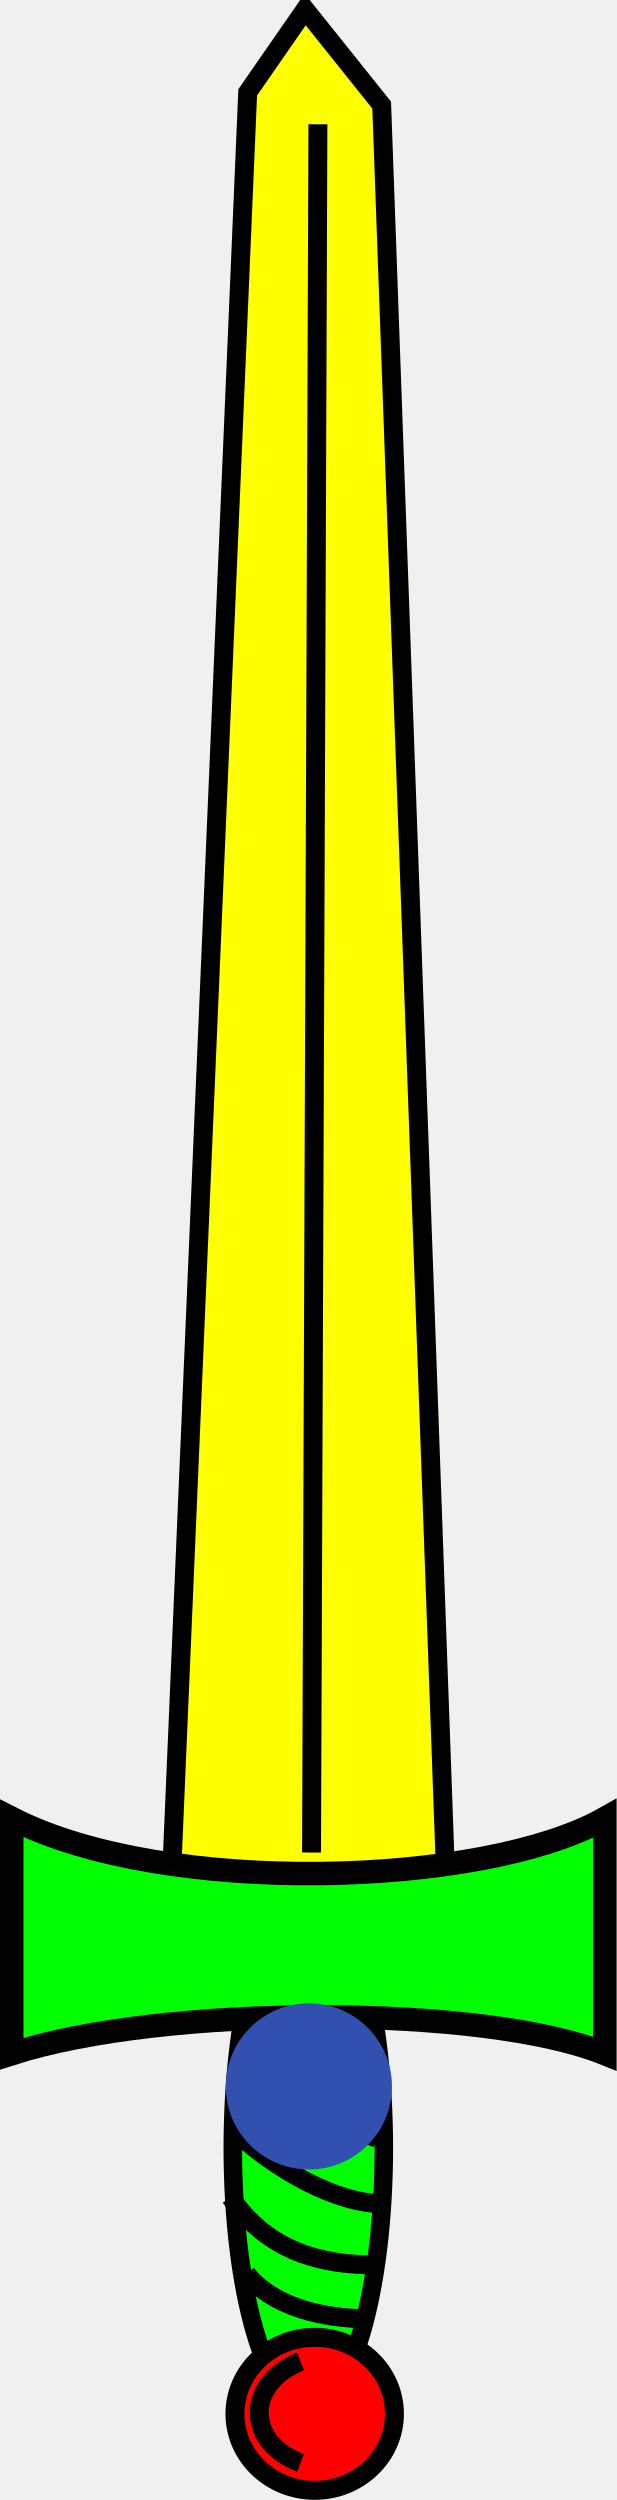
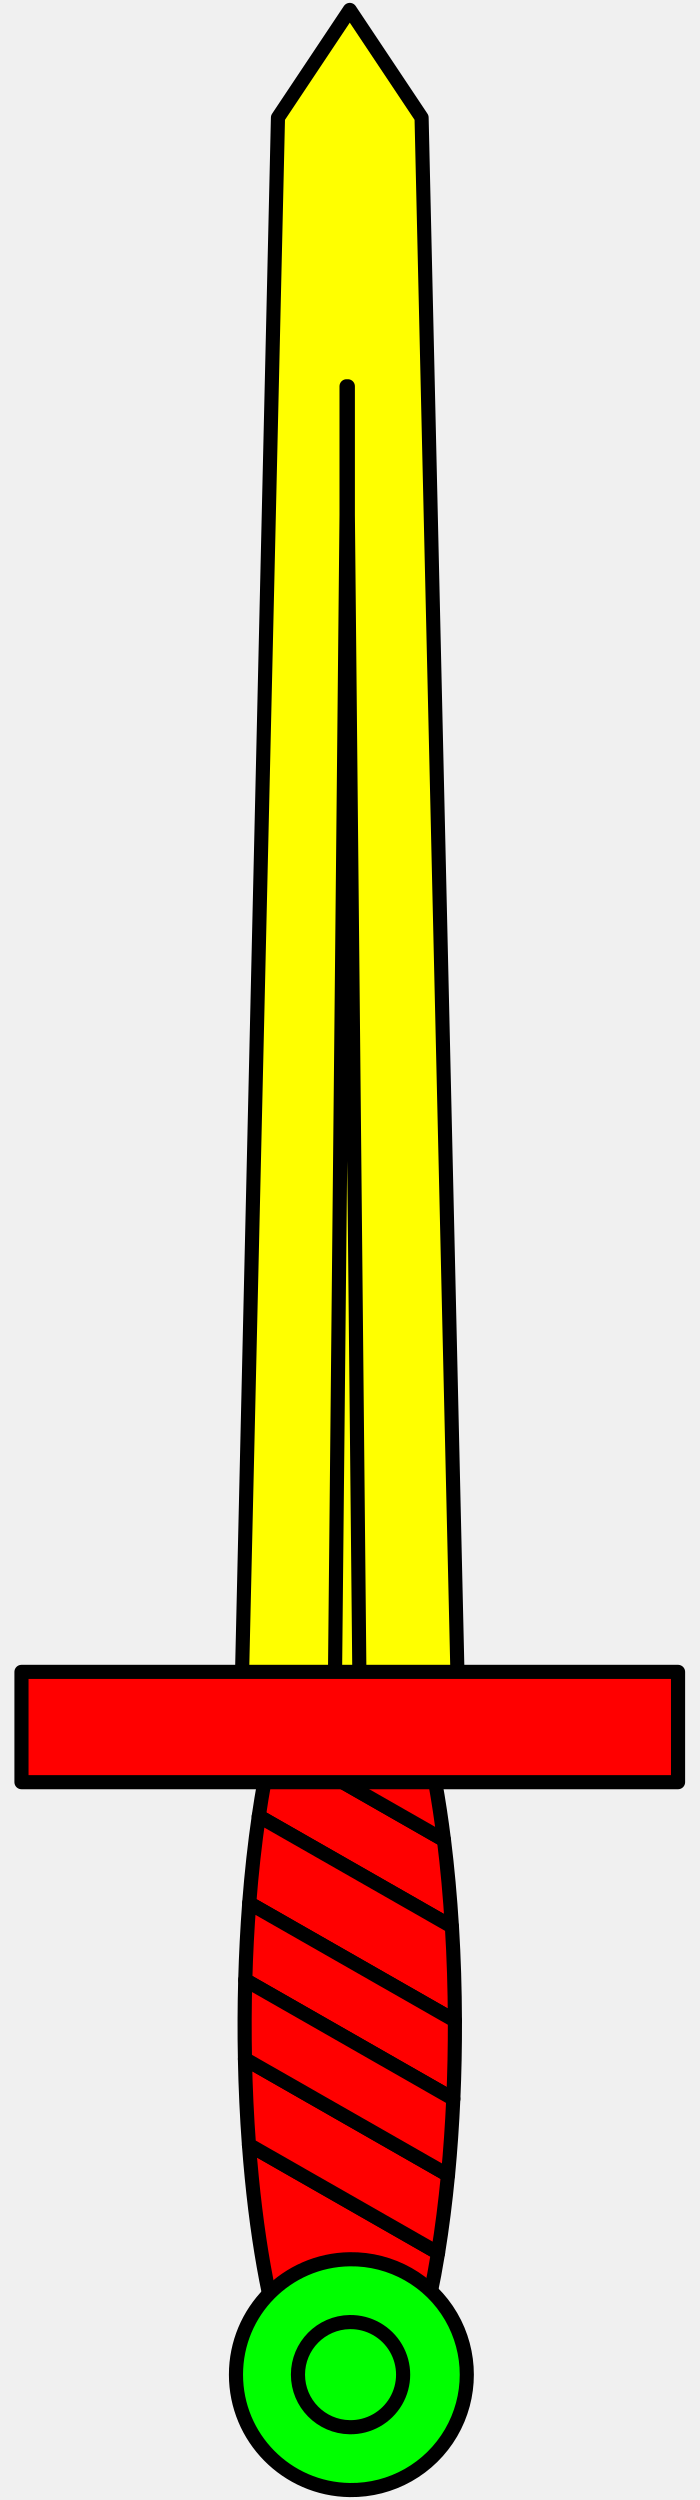
- <svg xmlns="http://www.w3.org/2000/svg" version="1.1" id="svg2" height="395.949" width="97.663">
-   <g id="layer1" />
-   <g id="blade">
-     <path style="fill:#ffff00;stroke:#000000;stroke-width:3" d="m 27.11,298.5 43.44,-2 L 60.45,16.65 48.33,1.5 39.23,14.63 Z" id="path2994" />
-     <path style="fill:#ffff00;fill-opacity:1;stroke:#000000;stroke-width:3;stroke-miterlimit:4;stroke-dasharray:none;stroke-opacity:1" d="M 50.35,19.68 49.34,293.4" id="path2996" />
+ <svg xmlns="http://www.w3.org/2000/svg" version="1.1" viewBox="101.25 61.594 99 353.812" width="99" height="353.812" id="svg10040">
+   <defs id="defs9947" />
+   <g id="Sword_(3)" stroke="none" fill="none" stroke-opacity="1" stroke-dasharray="none" fill-opacity="1">
+     <g id="Sword_(3)_Layer_2" clip-path="none">
+       <g id="blade">
+         <g id="g10528" style="fill:#ffff00">
+           <g id="Graphic_6" style="fill:#ffff00">
+             <path d="M 150.752 63 L 140.589 78.242 L 135.504 298.571 L 150.752 298.571 L 165.994 298.571 L 160.915 78.242 Z" fill="#FFFFFF" id="path10018" style="fill:#ffff00" />
+             <path d="M 150.752 63 L 140.589 78.242 L 135.504 298.571 L 150.752 298.571 L 165.994 298.571 L 160.915 78.242 Z" stroke="black" stroke-linecap="round" stroke-linejoin="round" stroke-width="2" id="path10020" style="fill:#ffff00" />
+             <g id="Graphic_5">
+               <path d="M 150.477 134.486 L 150.477 116.263 L 150.387 125.374 L 150.296 116.263 L 150.296 134.486 L 148.664 298.481 L 150.296 298.565 L 150.387 298.565 L 150.477 298.571 L 152.11 298.481 Z" fill="#FFFFFF" id="path10025" />
+               <path d="M 150.477 134.486 L 150.477 116.263 L 150.387 125.374 L 150.296 116.263 L 150.296 134.486 L 148.664 298.481 L 150.296 298.565 L 150.387 298.565 L 150.477 298.571 L 152.11 298.481 Z" stroke="black" stroke-linecap="round" stroke-linejoin="round" stroke-width="2" id="path10027" />
+             </g>
+           </g>
+         </g>
+         <g id="hilt">
+           <g id="Graphic_15" style="fill:#ff0000">
+             <path d="M 138.665 313.769 C 138.38 315.341 138.116 316.967 137.871 318.641 L 165.206 334.264 C 164.946 330.025 164.57 325.913 164.083 322.003 L 149.674 313.769 Z" fill="#FFFFFF" id="path9955" style="fill:#ff0000" />
+             <path d="M 138.665 313.769 C 138.38 315.341 138.116 316.967 137.871 318.641 L 165.206 334.264 C 164.946 330.025 164.57 325.913 164.083 322.003 L 149.674 313.769 Z" stroke="black" stroke-linecap="round" stroke-linejoin="round" stroke-width="2" id="path9957" style="fill:#ff0000" />
+           </g>
+           <g id="Graphic_14" style="fill:#ff0000">
+             <path d="M 149.67 313.771 L 164.08 322.005 C 163.722 319.131 163.305 316.377 162.834 313.771 Z" fill="#FFFFFF" id="path9962" style="fill:#ff0000" />
+             <path d="M 149.67 313.771 L 164.08 322.005 C 163.722 319.131 163.305 316.377 162.834 313.771 Z" stroke="black" stroke-linecap="round" stroke-linejoin="round" stroke-width="2" id="path9964" style="fill:#ff0000" />
+           </g>
+           <g id="Graphic_13" style="fill:#ff0000">
+             <path d="M 165.629 347.573 C 165.617 343.087 165.476 338.62 165.21 334.261 L 137.875 318.644 C 137.308 322.524 136.853 326.649 136.52 330.937 Z" fill="#FFFFFF" id="path9969" style="fill:#ff0000" />
+             <path d="M 165.629 347.573 C 165.617 343.087 165.476 338.62 165.21 334.261 L 137.875 318.644 C 137.308 322.524 136.853 326.649 136.52 330.937 Z" stroke="black" stroke-linecap="round" stroke-linejoin="round" stroke-width="2" id="path9971" style="fill:#ff0000" />
+           </g>
+           <g id="Graphic_12" style="fill:#ff0000">
+             <path d="M 165.405 358.643 C 165.567 354.988 165.643 351.281 165.631 347.57 L 136.521 330.941 C 136.249 334.489 136.061 338.132 135.96 341.82 Z" fill="#FFFFFF" id="path9976" style="fill:#ff0000" />
+             <path d="M 165.405 358.643 C 165.567 354.988 165.643 351.281 165.631 347.57 L 136.521 330.941 C 136.249 334.489 136.061 338.132 135.96 341.82 Z" stroke="black" stroke-linecap="round" stroke-linejoin="round" stroke-width="2" id="path9978" style="fill:#ff0000" />
+           </g>
+           <g id="Graphic_11" style="fill:#ff0000">
+             <path d="M 163.244 380.433 L 136.484 365.14 C 138.359 390.248 144.163 407.466 150.751 407.465 C 155.799 407.461 160.503 397.284 163.244 380.433 Z" fill="#FFFFFF" id="path9983" style="fill:#ff0000" />
+             <path d="M 163.244 380.433 L 136.484 365.14 C 138.359 390.248 144.163 407.466 150.751 407.465 C 155.799 407.461 160.503 397.284 163.244 380.433 Z" stroke="black" stroke-linecap="round" stroke-linejoin="round" stroke-width="2" id="path9985" style="fill:#ff0000" />
+           </g>
+           <g id="Graphic_10" style="fill:#ff0000">
+             <path d="M 136.483 365.141 L 163.244 380.434 C 163.808 376.965 164.279 373.271 164.65 369.412 L 135.915 352.996 C 135.998 357.112 136.188 361.182 136.483 365.141 Z" fill="#FFFFFF" id="path9990" style="fill:#ff0000" />
+             <path d="M 136.483 365.141 L 163.244 380.434 C 163.808 376.965 164.279 373.271 164.65 369.412 L 135.915 352.996 C 135.998 357.112 136.188 361.182 136.483 365.141 Z" stroke="black" stroke-linecap="round" stroke-linejoin="round" stroke-width="2" id="path9992" style="fill:#ff0000" />
+           </g>
+           <g id="Graphic_9" style="fill:#ff0000">
+             <path d="M 135.918 352.992 L 164.653 369.414 C 164.987 365.926 165.238 362.32 165.401 358.644 L 135.957 341.815 C 135.855 345.527 135.842 349.27 135.918 352.992 Z" fill="#FFFFFF" id="path9997" style="fill:#ff0000" />
+             <path d="M 135.918 352.992 L 164.653 369.414 C 164.987 365.926 165.238 362.32 165.401 358.644 L 135.957 341.815 C 135.855 345.527 135.842 349.27 135.918 352.992 Z" stroke="black" stroke-linecap="round" stroke-linejoin="round" stroke-width="2" id="path9999" style="fill:#ff0000" />
+           </g>
+           <g id="Graphic_4" style="fill:#ff0000">
+             <rect x="104.289" y="298.208" width="92.922" height="15.608" fill="#FFFFFF" id="rect10032" style="fill:#ff0000" />
+             <rect x="104.289" y="298.208" width="92.922" height="15.608" stroke="black" stroke-linecap="round" stroke-linejoin="round" stroke-width="2" id="rect10034" style="fill:#ff0000" />
+           </g>
+         </g>
+         <g id="pomell">
+           <g id="Graphic_8" style="fill:#00ff00">
+             <path d="M 150.75 413.998 C 141.819 413.873 134.646 406.598 134.646 397.666 C 134.646 388.734 141.819 381.459 150.75 381.334 C 156.64 381.251 162.118 384.346 165.087 389.433 C 168.056 394.52 168.056 400.812 165.087 405.899 C 162.118 410.986 156.64 414.081 150.75 413.998 Z" fill="#FFFFFF" id="path10004" style="fill:#00ff00" />
+             <path d="M 150.75 413.998 C 141.819 413.873 134.646 406.598 134.646 397.666 C 134.646 388.734 141.819 381.459 150.75 381.334 C 156.64 381.251 162.118 384.346 165.087 389.433 C 168.056 394.52 168.056 400.812 165.087 405.899 C 162.118 410.986 156.64 414.081 150.75 413.998 Z" stroke="black" stroke-linecap="round" stroke-linejoin="round" stroke-width="2" id="path10006" style="fill:#00ff00" />
+           </g>
+           <g id="Graphic_7" style="fill:#00ff00">
+             <path d="M 150.749 405.105 C 146.684 405.044 143.42 401.731 143.42 397.665 C 143.42 393.599 146.684 390.286 150.749 390.225 C 153.434 390.185 155.932 391.594 157.286 393.912 C 158.641 396.231 158.641 399.099 157.286 401.418 C 155.932 403.736 153.434 405.146 150.749 405.105 Z" fill="#FFFFFF" id="path10011" style="fill:#00ff00" />
+             <path d="M 150.749 405.105 C 146.684 405.044 143.42 401.731 143.42 397.665 C 143.42 393.599 146.684 390.286 150.749 390.225 C 153.434 390.185 155.932 391.594 157.286 393.912 C 158.641 396.231 158.641 399.099 157.286 401.418 C 155.932 403.736 153.434 405.146 150.749 405.105 Z" stroke="black" stroke-linecap="round" stroke-linejoin="round" stroke-width="2" id="path10013" style="fill:#00ff00" />
+           </g>
+         </g>
+       </g>
+     </g>
  </g>
-   <g id="hilt">
-     <path style="fill:#00ff00;fill-opacity:1;stroke:#000000;stroke-width:2.934;stroke-miterlimit:4;stroke-opacity:1" d="m60.79,340.2   c0,22.71 -5.354,41.13 -11.96,41.13 -6.604,0 -11.96,-18.41 -11.96,-41.13 0,-22.71 5.354,-41.13 11.96,-41.13 6.604,0 11.96,18.41 11.96,41.13   z " id="path3001" />
-     <path style="fill:#00ff00;fill-opacity:1;stroke:#000000;stroke-width:3.718;stroke-miterlimit:4;stroke-opacity:1" d="m1.859,288   c24.24,12.42 74.75,10.86 93.94,0   l0,37.25   c-19.19,-7.759 -69.7,-7.759 -93.94,0   z " id="rect2998" />
-     <path style="fill:#00ff00;fill-opacity:1;stroke:#000000;stroke-width:3;stroke-miterlimit:4;stroke-opacity:1;stroke-dasharray:none" d="M38.67,324   C43.78,333.2 51.42,335.1 59.74,338.7   " id="path3007" />
-     <path style="fill:#00ff00;fill-opacity:1;stroke:#000000;stroke-width:3;stroke-miterlimit:4;stroke-opacity:1;stroke-dasharray:none" d="m36.52,336.9   c7.034,6.792 16.86,12.14 24.29,12.14   " id="path3009" />
-     <path style="fill:#00ff00;fill-opacity:1;stroke:#000000;stroke-width:3;stroke-miterlimit:4;stroke-opacity:1;stroke-dasharray:none" d="m36.52,348   c5.917,8.63 14.39,10.71 22.86,10.71   " id="path3011" />
-     <path style="fill:#00ff00;fill-opacity:1;stroke:#000000;stroke-width:3;stroke-miterlimit:4;stroke-opacity:1;stroke-dasharray:none" d="m39.02,360.1   c4.217,5.373 12.41,7.143 19.29,7.143   " id="path3013" />
-   </g>
-   <g id="pomell">
-     <path style="fill:#ff0000;fill-opacity:1;stroke:#000000;stroke-width:3;stroke-miterlimit:4;stroke-opacity:1" d="m62.47,382.3   c0,6.695 -5.653,12.12 -12.63,12.12 -6.974,0 -12.63,-5.427 -12.63,-12.12 0,-6.695 5.653,-12.12 12.63,-12.12 6.974,0 12.63,5.427 12.63,12.12   z " id="path3004" />
-     <path style="fill:#ff0000;fill-opacity:1;stroke:#000000;stroke-width:3;stroke-miterlimit:4;stroke-opacity:1;stroke-dasharray:none" d="m47.59,374   c-8.832,3.557 -8.605,12.84 0,16.07   " id="path3015" />
-   </g>
-   <circle style="display:inline;fill:#3250b0;stroke-width:6;stroke-linecap:round;stroke-linejoin:round;stroke-miterlimit:3" id="hold-point" cx="48.92" cy="330.444" r="13.16" />
</svg>
